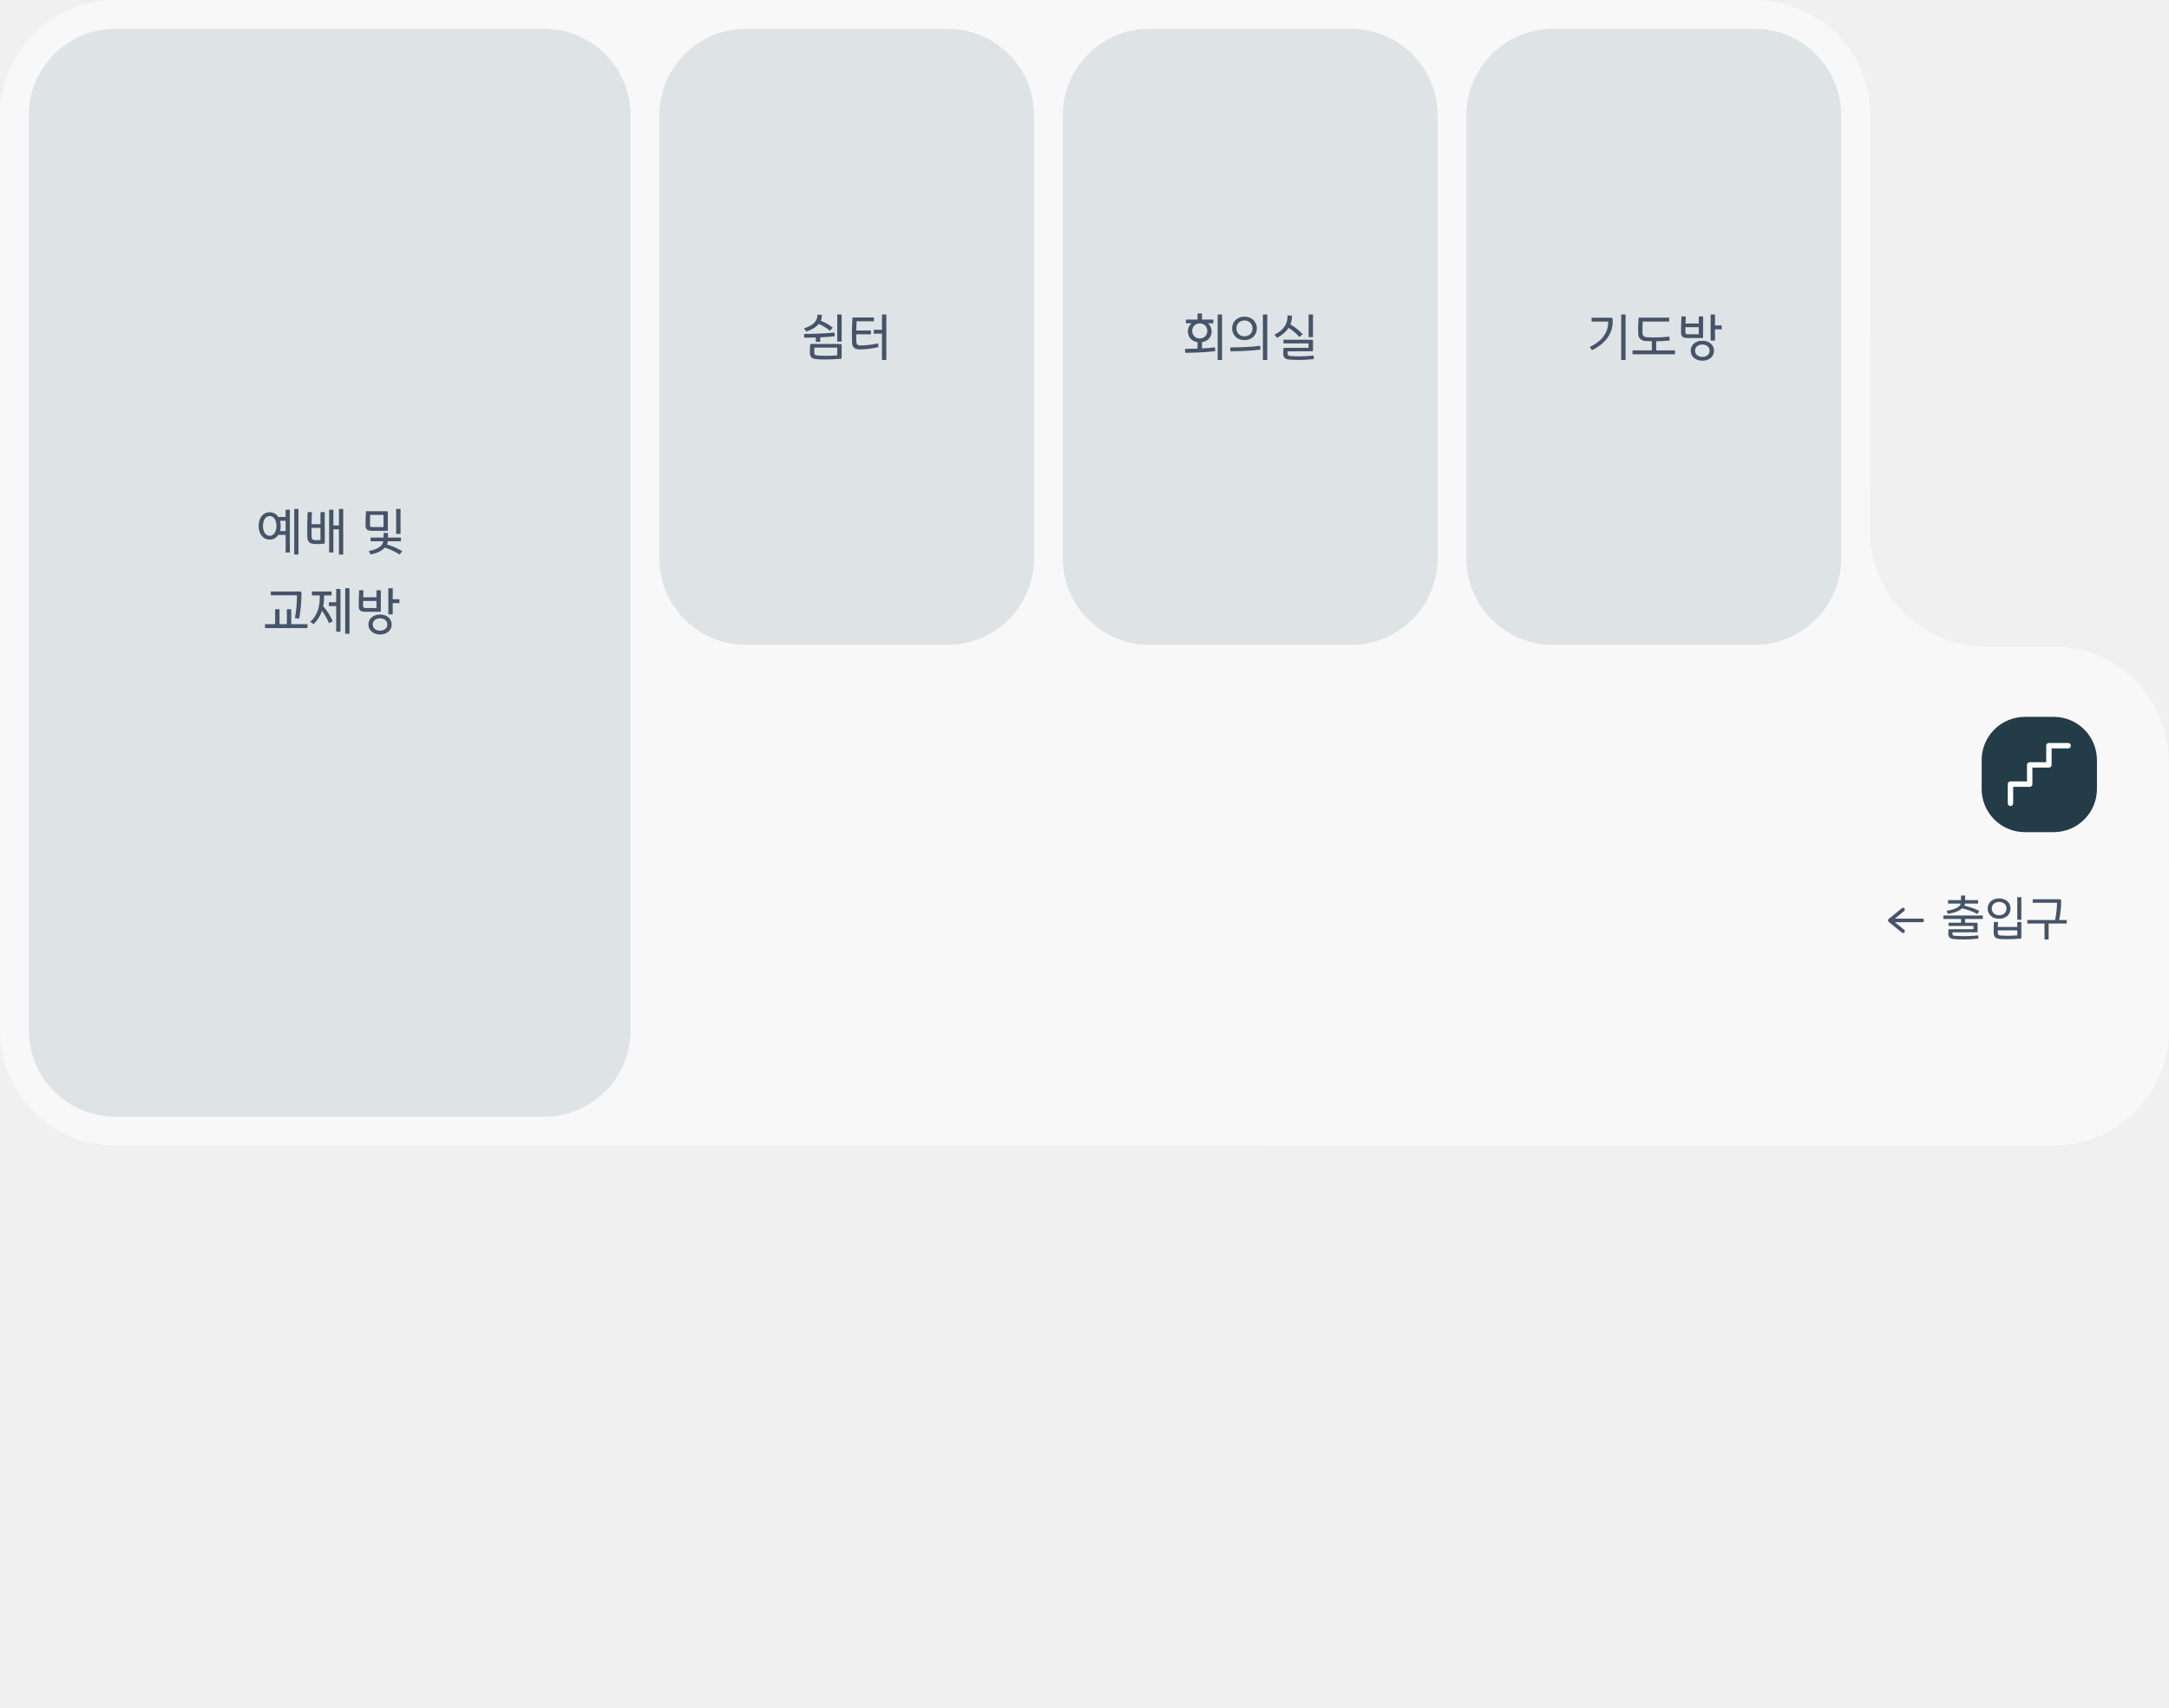
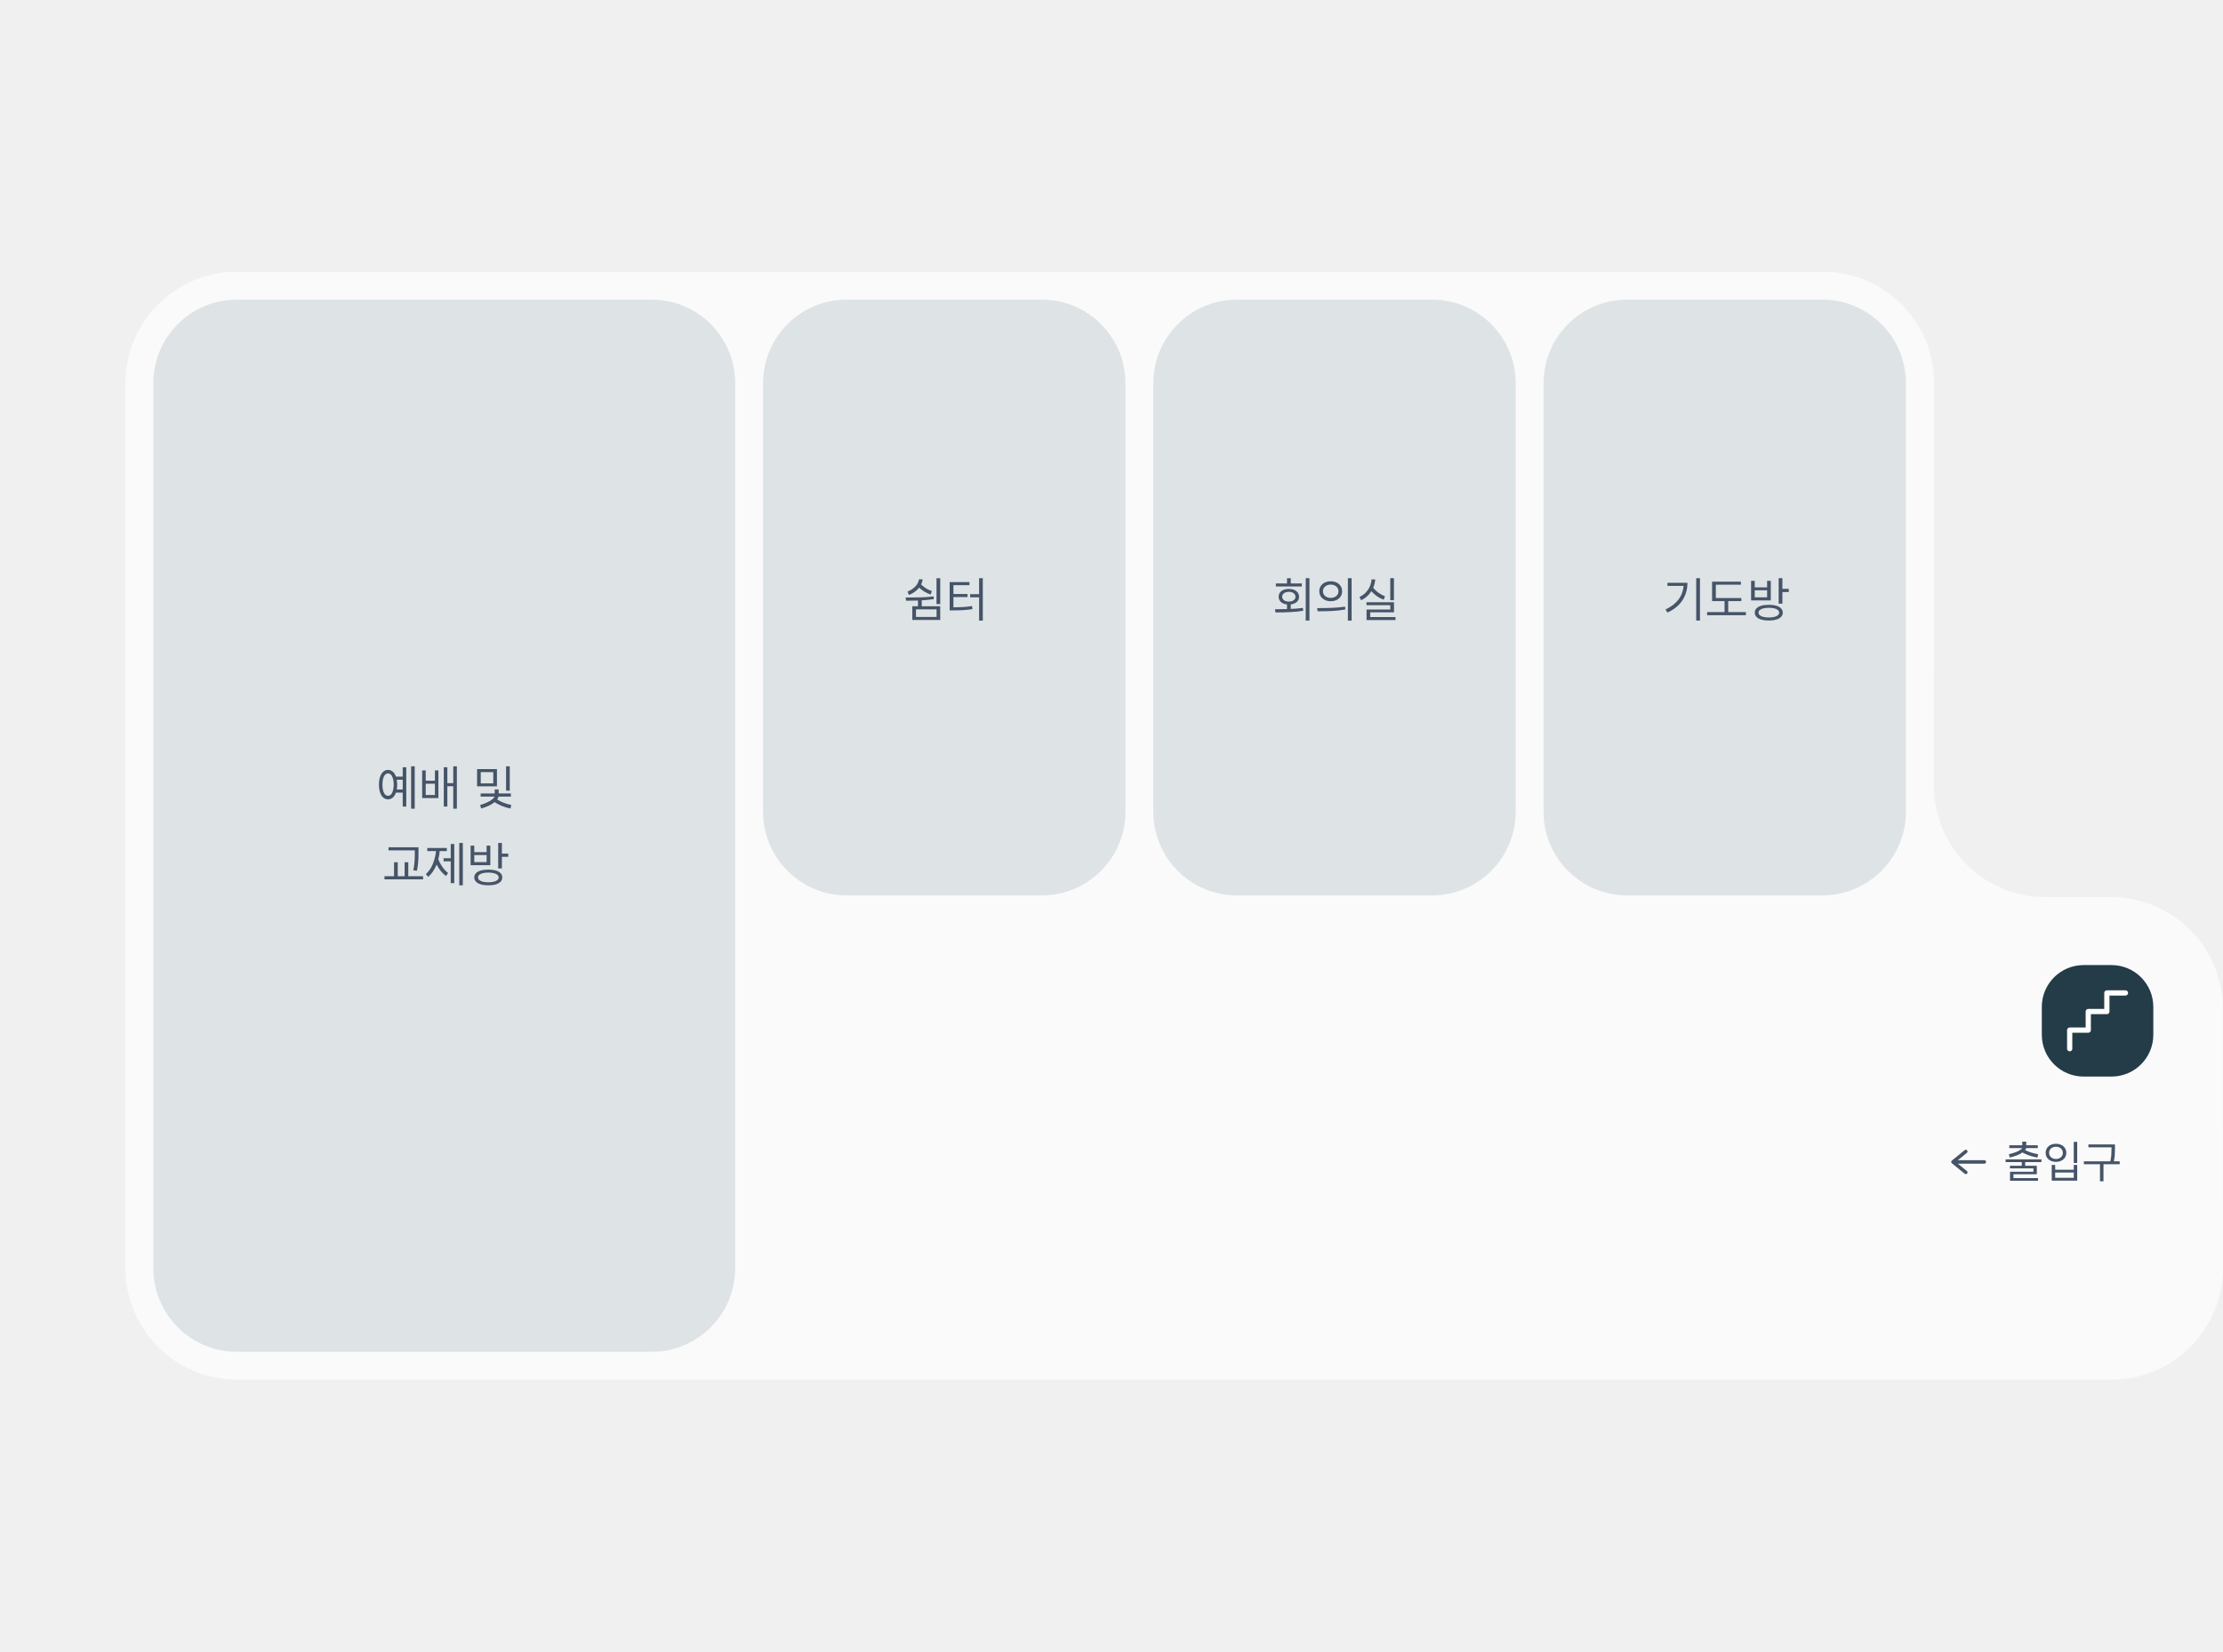
- <svg xmlns="http://www.w3.org/2000/svg" width="602" height="474" viewBox="0 0 602 474" fill="none">
-   <path d="M569.913 179.5L551.026 179.5C533.343 179.5 519.012 165.157 519.026 147.474L519.119 32.026C519.133 14.343 504.802 3.89696e-05 487.119 3.97425e-05L32 2.91188e-05C14.327 2.98913e-05 6.46774e-06 14.327 6.09126e-06 32L6.80862e-07 285.983C-6.27011e-07 303.656 14.326 317.982 31.999 317.983L569.973 317.999C587.657 318 601.988 303.657 601.974 285.973L601.913 211.474C601.899 193.811 587.576 179.5 569.913 179.5Z" fill="white" fill-opacity="0.5" />
-   <rect x="550" y="199" width="32" height="32" rx="12" fill="#243B48" />
-   <path d="M574 207H568.667V212.333H563.333V217.667H558V223" stroke="white" stroke-width="1.5" stroke-linecap="round" stroke-linejoin="round" />
-   <path d="M151 8H32C18.745 8 8 18.745 8 32V286C8 299.255 18.745 310 32 310H151C164.255 310 175 299.255 175 286V32C175 18.745 164.255 8 151 8Z" fill="#DEE3E6" />
-   <path d="M80.454 153.372H79.278V148.472H77.248C76.702 149.312 75.876 149.788 74.854 149.788C73.006 149.788 71.788 148.22 71.788 145.994C71.788 143.768 73.006 142.2 74.854 142.2C75.876 142.2 76.702 142.676 77.248 143.516H79.278V141.5H80.454V153.372ZM76.73 145.994C76.73 144.426 76.002 143.25 74.854 143.25C73.692 143.25 72.978 144.426 72.978 145.994C72.978 147.562 73.692 148.738 74.854 148.738C76.002 148.738 76.73 147.562 76.73 145.994ZM82.848 153.932H81.658V141.29H82.848V153.932ZM77.906 145.994C77.906 146.526 77.85 147.002 77.724 147.422H79.278V144.566H77.724C77.85 144.986 77.906 145.462 77.906 145.994ZM90.135 150.894C89.393 150.992 88.679 151.034 88.063 151.034C86.635 151.034 85.361 150.95 85.305 149.144C85.235 147.282 85.263 144.608 85.375 142.144H86.565C86.523 143.208 86.481 144.37 86.467 145.504H88.945V142.144H90.135V150.894ZM95.259 153.932H94.069V146.932H92.529V153.372H91.353V141.5H92.529V145.854H94.069V141.29H95.259V153.932ZM86.495 149.158C86.509 149.606 86.789 149.886 87.237 149.928C87.447 149.942 87.685 149.956 87.937 149.956C88.259 149.956 88.609 149.942 88.945 149.9V146.54H86.467C86.467 147.506 86.453 148.388 86.495 149.158ZM107.641 147.352H103.091C101.999 147.352 101.453 146.862 101.453 145.868C101.453 144.65 101.467 143.362 101.565 141.906H107.319C107.529 141.906 107.641 142.018 107.641 142.228V147.352ZM111.281 150.264H107.655C107.627 150.558 107.543 150.852 107.389 151.146C108.887 151.58 110.231 152.168 111.631 153.008L110.945 153.932C109.671 153.134 108.285 152.49 106.787 152.014C105.961 152.91 104.617 153.596 102.839 153.918L102.377 152.966C104.897 152.518 106.213 151.44 106.395 150.264H102.853V149.228H106.451V147.94H107.683V149.228H111.281V150.264ZM106.437 146.316V142.942H102.727C102.685 143.95 102.671 144.972 102.671 145.742C102.671 146.092 102.895 146.316 103.287 146.316H106.437ZM111.169 148.22H109.951V141.29H111.169V148.22ZM85.34 174.35H73.552V173.272H76.366V169.114H77.584V173.272H79.614V169.114H80.832V173.272H85.34V174.35ZM83.66 165.18C83.66 167.042 83.45 169.394 83.044 171.704L81.868 171.606C82.246 169.408 82.428 167.042 82.428 165.25H75.162V164.186H83.184C83.506 164.186 83.66 164.312 83.66 164.648V165.18ZM92.361 172.46L91.297 172.992C90.779 171.704 90.163 170.626 89.365 169.548C88.903 170.948 88.161 172.18 87.041 173.244L86.103 172.628C88.217 170.668 88.819 168.218 88.749 165.278H86.579V164.2H92.025V165.278H89.967C89.967 166.342 89.911 167.336 89.701 168.288C90.821 169.534 91.619 170.794 92.361 172.46ZM94.489 175.372H93.313V168.26H91.283V167.182H93.313V163.5H94.489V175.372ZM97.009 175.932H95.819V163.29H97.009V175.932ZM105.695 169.828H101.201C100.109 169.828 99.563 169.338 99.563 168.344C99.563 167.196 99.605 165.39 99.675 163.85H100.879C100.837 164.466 100.823 165.138 100.809 165.796H104.491V163.85H105.695V169.828ZM108.719 173.356C108.719 175.092 107.221 176.128 105.485 176.128C103.749 176.128 102.251 175.092 102.251 173.356C102.251 171.62 103.749 170.584 105.485 170.584C107.221 170.584 108.719 171.62 108.719 173.356ZM107.501 173.356C107.501 172.292 106.591 171.634 105.485 171.634C104.379 171.634 103.455 172.292 103.455 173.356C103.455 174.42 104.379 175.078 105.485 175.078C106.591 175.078 107.501 174.42 107.501 173.356ZM110.861 167.42H108.999V170.542H107.781V163.29H108.999V166.342H110.861V167.42ZM100.767 168.218C100.767 168.568 100.991 168.792 101.397 168.792H104.491V166.832H100.781C100.767 167.378 100.767 167.84 100.767 168.218Z" fill="#465468" />
-   <path d="M263 8H207C193.745 8 183 18.745 183 32V155C183 168.255 193.745 179 207 179H263C276.255 179 287 168.255 287 155V32C287 18.745 276.255 8 263 8Z" fill="#DEE3E6" />
-   <path d="M233.593 99.582C231.997 99.722 230.331 99.792 228.931 99.792C227.993 99.792 227.153 99.75 226.523 99.694C225.347 99.596 224.815 99.12 224.773 97.944C224.759 97.174 224.815 96.278 224.885 95.48H233.271C233.481 95.48 233.593 95.592 233.593 95.802V99.582ZM232.375 98.63V96.502H226.047C226.005 96.964 225.963 97.482 226.005 97.972C226.019 98.378 226.271 98.616 226.649 98.658C227.363 98.728 228.315 98.77 229.309 98.77C230.373 98.77 231.479 98.728 232.375 98.63ZM231.157 90.972L230.331 91.812C229.393 91.028 228.427 90.44 227.237 89.922C226.509 90.818 225.333 91.532 223.779 92.022L223.149 91.154C225.795 90.314 226.943 89.04 226.873 87.346L228.105 87.388C228.119 87.99 228.021 88.536 227.797 89.026C229.071 89.53 230.079 90.118 231.157 90.972ZM231.703 93.338C230.429 93.492 229.057 93.576 227.657 93.646V94.892H226.425V93.688C225.305 93.73 224.227 93.744 223.205 93.744L223.177 92.694C225.879 92.694 229.085 92.582 231.619 92.316L231.703 93.338ZM233.593 94.822H232.375V87.29H233.593V94.822ZM243.834 96.348C241.972 96.782 240.082 96.992 238.64 96.992C237.184 96.992 236.526 96.362 236.484 95.074C236.414 93.296 236.442 90.608 236.596 88.13H242.56V89.194H237.744C237.702 89.978 237.674 90.86 237.66 91.742H241.72V92.806H237.646C237.646 93.632 237.646 94.374 237.688 94.99C237.73 95.55 238.066 95.914 238.724 95.914C240.054 95.914 241.86 95.718 243.694 95.326L243.834 96.348ZM246.004 99.932H244.786V92.624H242.504V91.546H244.786V87.29H246.004V99.932Z" fill="#465468" />
-   <path d="M375 8H319C305.745 8 295 18.745 295 32V155C295 168.255 305.745 179 319 179H375C388.255 179 399 168.255 399 155V32C399 18.745 388.255 8 375 8Z" fill="#DEE3E6" />
-   <path d="M336.756 89.754H335.272C335.93 90.3 336.294 91.07 336.294 92.008C336.294 93.548 335.244 94.752 333.606 94.976V96.726C334.852 96.656 336.084 96.572 337.204 96.418L337.288 97.468C334.67 97.804 331.618 97.93 328.93 97.93L328.902 96.852C330.022 96.852 331.198 96.824 332.374 96.782V94.976C330.736 94.752 329.686 93.548 329.686 92.008C329.686 91.07 330.05 90.3 330.708 89.754H329.154V88.704H332.374V87.024H333.606V88.704H336.756V89.754ZM339.178 99.932H337.96V87.29H339.178V99.932ZM335.09 91.868C335.09 90.692 334.25 89.782 332.99 89.782C331.73 89.782 330.89 90.692 330.89 91.868C330.89 93.044 331.73 93.954 332.99 93.954C334.25 93.954 335.09 93.044 335.09 91.868ZM351.729 99.932H350.511V87.29H351.729V99.932ZM348.831 91.154C348.831 93.016 347.459 94.416 345.401 94.416C343.357 94.416 341.971 93.016 341.971 91.154C341.971 89.306 343.357 87.906 345.401 87.906C347.459 87.906 348.831 89.306 348.831 91.154ZM349.839 97.048C347.221 97.384 344.169 97.51 341.481 97.51L341.453 96.432C344.225 96.432 346.997 96.334 349.755 95.998L349.839 97.048ZM347.627 91.154C347.627 89.908 346.745 88.956 345.401 88.956C344.057 88.956 343.175 89.908 343.175 91.154C343.175 92.428 344.057 93.366 345.401 93.366C346.745 93.366 347.627 92.428 347.627 91.154ZM364.657 99.68C363.187 99.848 361.773 99.918 360.485 99.918C359.505 99.918 358.595 99.876 357.769 99.806C356.719 99.708 356.201 99.288 356.159 98.294C356.145 97.79 356.173 97.09 356.229 96.572L363.187 96.544V95.326H356.215V94.318H364.097C364.307 94.318 364.419 94.43 364.419 94.64V97.496L357.419 97.524C357.377 97.734 357.391 98.028 357.391 98.252C357.405 98.574 357.601 98.756 358.007 98.798C358.735 98.882 359.631 98.924 360.611 98.924C361.857 98.924 363.229 98.854 364.573 98.686L364.657 99.68ZM361.563 92.764L360.639 93.562C359.701 92.498 358.763 91.7 357.643 91.014C356.943 92.106 355.879 93.03 354.465 93.772L353.723 92.904C356.341 91.616 357.433 89.866 357.335 87.57L358.567 87.612C358.595 88.494 358.455 89.32 358.147 90.062C359.435 90.79 360.443 91.588 361.563 92.764ZM364.419 93.59H363.201V87.29H364.419V93.59Z" fill="#465468" />
-   <path d="M487 8H431C417.745 8 407 18.745 407 32V155C407 168.255 417.745 179 431 179H487C500.255 179 511 168.255 511 155V32C511 18.745 500.255 8 487 8Z" fill="#DEE3E6" />
-   <path d="M451.178 99.932H449.96V87.29H451.178V99.932ZM447.594 89.306C447.594 92.68 445.564 95.368 441.868 97.202L441.224 96.334C444.682 94.668 446.362 92.316 446.362 89.278H441.742V88.2H447.118C447.44 88.2 447.594 88.326 447.594 88.662V89.306ZM463.421 94.528C462.091 94.654 460.845 94.724 459.683 94.738V97.272H464.891V98.35H453.103V97.272H458.451V94.738C457.821 94.724 457.247 94.71 456.743 94.668C455.469 94.57 454.741 93.884 454.685 92.708C454.615 91.462 454.671 89.824 454.797 88.186H463.281V89.25H455.945C455.847 90.244 455.833 91.504 455.875 92.512C455.917 93.142 456.309 93.548 456.967 93.604C457.555 93.66 458.255 93.674 459.053 93.674C460.299 93.674 461.769 93.618 463.337 93.45L463.421 94.528ZM472.695 93.828H468.201C467.109 93.828 466.563 93.338 466.563 92.344C466.563 91.196 466.605 89.39 466.675 87.85H467.879C467.837 88.466 467.823 89.138 467.809 89.796H471.491V87.85H472.695V93.828ZM475.719 97.356C475.719 99.092 474.221 100.128 472.485 100.128C470.749 100.128 469.251 99.092 469.251 97.356C469.251 95.62 470.749 94.584 472.485 94.584C474.221 94.584 475.719 95.62 475.719 97.356ZM474.501 97.356C474.501 96.292 473.591 95.634 472.485 95.634C471.379 95.634 470.455 96.292 470.455 97.356C470.455 98.42 471.379 99.078 472.485 99.078C473.591 99.078 474.501 98.42 474.501 97.356ZM477.861 91.42H475.999V94.542H474.781V87.29H475.999V90.342H477.861V91.42ZM467.767 92.218C467.767 92.568 467.991 92.792 468.397 92.792H471.491V90.832H467.781C467.767 91.378 467.767 91.84 467.767 92.218Z" fill="#465468" />
-   <path d="M550.316 255.1H545.415V256.14H548.587C548.782 256.14 548.886 256.231 548.886 256.426V258.792L541.905 258.818C541.892 258.961 541.892 259.169 541.892 259.312C541.905 259.611 542.139 259.728 542.464 259.767C543.153 259.832 544.024 259.871 544.973 259.871C546.286 259.871 547.729 259.806 549.029 259.663L549.107 260.56C547.755 260.716 546.312 260.794 544.973 260.794C543.985 260.794 543.049 260.755 542.243 260.677C541.268 260.586 540.787 260.196 540.748 259.299C540.735 258.896 540.761 258.363 540.813 257.96L547.742 257.934V257.05H540.8V256.14H544.271V255.1H539.37V254.138H550.316V255.1ZM549.016 250.836H545.389C545.363 251.031 545.298 251.213 545.207 251.408C546.663 251.759 547.911 252.149 549.341 252.851L548.808 253.709C547.469 253.02 546.13 252.552 544.609 252.149C543.777 252.877 542.386 253.436 540.618 253.696L540.28 252.812C542.607 252.5 543.985 251.772 544.206 250.836H540.67V249.874H544.271V248.6H545.415V249.874H549.016V250.836ZM561.021 260.534C559.526 260.664 558.174 260.729 557.017 260.729C556.25 260.729 555.561 260.69 554.976 260.638C553.884 260.534 553.39 260.092 553.351 259C553.338 258.129 553.364 256.985 553.403 255.958H554.547C554.508 256.413 554.495 256.868 554.482 257.323H559.89V255.958H561.021V260.534ZM558.018 252.214C558.018 253.839 556.757 255.048 554.846 255.048C552.935 255.048 551.674 253.839 551.674 252.214C551.674 250.602 552.935 249.393 554.846 249.393C556.757 249.393 558.018 250.602 558.018 252.214ZM561.021 255.321H559.89V249.055H561.021V255.321ZM556.9 252.214C556.9 251.018 555.964 250.368 554.846 250.368C553.637 250.368 552.805 251.135 552.805 252.214C552.805 253.28 553.637 254.073 554.846 254.073C556.081 254.073 556.9 253.28 556.9 252.214ZM555.093 259.663C555.769 259.728 556.523 259.767 557.303 259.767C558.161 259.767 559.058 259.728 559.89 259.65V258.272H554.482C554.482 258.545 554.482 258.792 554.495 259.039C554.508 259.403 554.742 259.624 555.093 259.663ZM572.064 250.433C572.064 251.954 571.843 253.735 571.518 255.386H573.624V256.374H568.593V260.794H567.449V256.374H562.678V255.386H570.4C570.712 253.787 570.92 252.019 570.92 250.615H564.173V249.627H571.622C571.921 249.627 572.064 249.744 572.064 250.056V250.433Z" fill="#465468" />
-   <path d="M528.182 252.5L524.5 255.5L528.182 258.5M524.5 255.5L533.5 255.5" stroke="#465468" stroke-linecap="round" stroke-linejoin="round" />
+ <svg xmlns="http://www.w3.org/2000/svg" width="638" height="474" viewBox="0 0 638 474" fill="none">
+   <path d="M605.913 257.5L587.026 257.5C569.343 257.5 555.012 243.157 555.026 225.474L555.119 110.026C555.133 92.343 540.802 78 523.119 78L68 78C50.327 78 36 92.327 36 110L36 363.983C36 381.656 50.326 395.982 67.999 395.983L605.973 395.999C623.657 396 637.988 381.657 637.974 363.973L637.913 289.474C637.899 271.811 623.576 257.5 605.913 257.5Z" fill="#FAFAFA" />
+   <rect x="586" y="277" width="32" height="32" rx="12" fill="#243B48" />
+   <path d="M610 285H604.667V290.333H599.333V295.667H594V301" stroke="white" stroke-width="1.5" stroke-linecap="round" stroke-linejoin="round" />
+   <path d="M187 86H68C54.745 86 44 96.745 44 110V364C44 377.255 54.745 388 68 388H187C200.255 388 211 377.255 211 364V110C211 96.745 200.255 86 187 86Z" fill="#DEE3E6" />
+   <path d="M119.024 219.953V232.107H117.985V219.953H119.024ZM116.604 220.213V231.492H115.579V227.5H113.638C113.426 228.108 113.118 228.587 112.729 228.922C112.339 229.257 111.881 229.428 111.368 229.428C110.842 229.428 110.384 229.257 109.987 228.908C109.598 228.566 109.29 228.074 109.078 227.438C108.866 226.803 108.757 226.058 108.757 225.203C108.757 224.349 108.866 223.604 109.078 222.968C109.29 222.332 109.598 221.84 109.987 221.498C110.384 221.149 110.842 220.979 111.368 220.979C111.881 220.979 112.339 221.149 112.729 221.484C113.118 221.819 113.426 222.298 113.638 222.906H115.579V220.213H116.604ZM111.368 221.99C111.04 221.99 110.753 222.12 110.507 222.38C110.268 222.64 110.083 223.009 109.946 223.494C109.823 223.979 109.755 224.547 109.755 225.203C109.755 225.853 109.823 226.42 109.946 226.905C110.083 227.391 110.268 227.76 110.507 228.02C110.753 228.279 111.04 228.409 111.368 228.402C111.689 228.409 111.977 228.279 112.223 228.02C112.469 227.76 112.66 227.391 112.79 226.905C112.927 226.42 112.995 225.853 112.995 225.203C112.995 224.554 112.927 223.986 112.79 223.494C112.66 223.016 112.469 222.64 112.229 222.38C111.983 222.12 111.696 221.99 111.368 221.99ZM113.87 223.795C113.952 224.226 113.993 224.69 113.993 225.203C113.993 225.695 113.952 226.16 113.877 226.598H115.579V223.795H113.87ZM122.183 221.115V224.082H124.821V221.115H125.819V229.072H121.157V221.115H122.183ZM122.183 228.184H124.821V224.957H122.183V228.184ZM131.124 219.953V232.107H130.085V225.668H128.39V231.492H127.364V220.213H128.39V224.779H130.085V219.953H131.124ZM146.3 219.953V226.939H145.247V219.953H146.3ZM142.622 220.746V225.695H136.921V220.746H142.622ZM137.974 221.621V224.848H141.569V221.621H137.974ZM137.946 228.635V227.746H141.973V226.584H143.114V227.746H146.614V228.635H143.114C143.032 228.901 142.889 229.182 142.684 229.462C143.777 230.173 145.124 230.699 146.724 231.041L146.505 232.073C145.951 231.957 145.425 231.813 144.919 231.643C144.406 231.479 143.962 231.308 143.579 231.123C143.203 230.945 142.882 230.788 142.636 230.645C142.376 230.508 142.15 230.371 141.945 230.228C141.057 230.973 139.771 231.581 138.09 232.06L137.803 231.048C138.09 230.966 138.37 230.877 138.644 230.781C138.924 230.692 139.238 230.569 139.587 230.412C139.936 230.262 140.257 230.104 140.544 229.934C140.831 229.763 141.104 229.564 141.364 229.339C141.624 229.113 141.829 228.874 141.973 228.635H137.946ZM120.104 243.184V244.537C120.104 245.228 120.098 245.822 120.084 246.308C120.07 246.793 120.029 247.347 119.968 247.955C119.906 248.563 119.804 249.22 119.667 249.924L118.614 249.801C118.751 249.138 118.854 248.502 118.915 247.9C118.977 247.306 119.018 246.766 119.031 246.28C119.045 245.795 119.052 245.214 119.052 244.537V244.072H111.505V243.184H120.104ZM121.417 251.496V252.385H110.343V251.496H113.091V247.49H114.157V251.496H116.126V247.49H117.179V251.496H121.417ZM132.833 241.953V254.107H131.808V241.953H132.833ZM130.372 242.254V253.479H129.36V247.217H127.31V246.342H129.36V242.254H130.372ZM122.634 244.277V243.389H125.689H128.239V244.277H126.195C126.134 245.063 126.004 245.863 125.792 246.67C125.874 246.868 125.963 247.066 126.065 247.271C126.168 247.483 126.312 247.75 126.496 248.078C126.681 248.399 126.872 248.7 127.077 248.98C127.269 249.261 127.508 249.541 127.781 249.835C128.055 250.129 128.328 250.368 128.608 250.553L128.021 251.428C126.981 250.724 126.079 249.63 125.307 248.146C124.726 249.589 123.933 250.765 122.914 251.674L122.21 250.888C122.531 250.607 122.825 250.286 123.092 249.938C123.358 249.582 123.591 249.233 123.782 248.892C123.967 248.55 124.138 248.188 124.288 247.798C124.445 247.408 124.568 247.053 124.657 246.738C124.753 246.41 124.835 246.082 124.903 245.754C124.979 245.412 125.026 245.139 125.061 244.92C125.095 244.694 125.115 244.482 125.136 244.277H122.634ZM140.147 249.596C140.975 249.596 141.692 249.685 142.294 249.855C142.896 250.033 143.354 250.293 143.675 250.628C143.996 250.963 144.153 251.366 144.153 251.838C144.153 252.31 143.996 252.72 143.675 253.055C143.354 253.396 142.896 253.656 142.294 253.834C141.699 254.012 140.981 254.101 140.147 254.107C139.313 254.101 138.596 254.012 137.987 253.834C137.386 253.656 136.921 253.396 136.6 253.055C136.278 252.72 136.114 252.31 136.114 251.838C136.114 251.366 136.278 250.963 136.6 250.628C136.921 250.293 137.386 250.033 137.994 249.855C138.603 249.685 139.32 249.596 140.147 249.596ZM140.147 250.443C139.539 250.45 139.013 250.505 138.562 250.621C138.124 250.73 137.782 250.888 137.543 251.1C137.304 251.305 137.188 251.551 137.194 251.838C137.188 252.125 137.304 252.371 137.543 252.583C137.782 252.795 138.124 252.952 138.568 253.068C139.013 253.178 139.539 253.232 140.147 253.232C140.756 253.232 141.289 253.178 141.733 253.068C142.178 252.952 142.52 252.795 142.759 252.583C142.998 252.371 143.114 252.125 143.114 251.838C143.114 251.551 142.998 251.305 142.759 251.1C142.52 250.888 142.185 250.73 141.733 250.621C141.296 250.505 140.763 250.45 140.147 250.443ZM144.044 241.953V245.016H145.876V245.932H144.044V249.268H142.978V241.953H144.044ZM136.114 242.719V244.578H139.655V242.719H140.722V248.324H135.062V242.719H136.114ZM136.114 247.449H139.655V245.426H136.114V247.449Z" fill="#465468" />
+   <path d="M299 86H243C229.745 86 219 96.745 219 110V233C219 246.255 229.745 257 243 257H299C312.255 257 323 246.255 323 233V110C323 96.745 312.255 86 299 86Z" fill="#DEE3E6" />
+   <path d="M269.846 174.02V177.943H261.834V174.02H263.461V172.365C262.675 172.393 261.54 172.413 260.057 172.42L259.906 171.504C261.567 171.504 263.03 171.483 264.295 171.449C265.553 171.415 266.77 171.319 267.945 171.176L268.014 171.955C266.968 172.126 265.806 172.242 264.541 172.311V174.02H269.846ZM262.887 174.895V177.068H268.793V174.895H262.887ZM269.846 165.967V173.377H268.779V165.967H269.846ZM263.728 166.418C263.734 166.356 263.741 166.302 263.741 166.268L264.794 166.295L264.773 166.479C264.767 166.603 264.726 166.787 264.65 167.026C264.582 167.266 264.486 167.512 264.37 167.751C264.514 167.895 264.664 168.038 264.842 168.182C265.006 168.325 265.225 168.496 265.478 168.674C265.73 168.865 266.031 169.036 266.373 169.207C266.715 169.378 267.07 169.521 267.439 169.638L267.118 170.643C265.867 170.246 264.76 169.583 263.796 168.66C263.105 169.549 262.128 170.253 260.877 170.779L260.467 169.809C261.82 169.241 262.777 168.462 263.331 167.478C263.447 167.266 263.543 167.047 263.611 166.842C263.68 166.623 263.721 166.486 263.728 166.418ZM282.068 165.953V178.135H281.002V171.436H278.432V170.547H281.002V165.953H282.068ZM278.227 167.074V167.963H273.633V170.492H277.693V171.367H273.633V174.307C274.795 174.307 275.772 174.279 276.559 174.225C277.352 174.177 278.151 174.081 278.965 173.938L279.088 174.826C278.227 174.97 277.379 175.065 276.545 175.113C275.711 175.168 274.692 175.195 273.482 175.195H272.553V167.074H278.227Z" fill="#465468" />
+   <path d="M411 86H355C341.745 86 331 96.745 331 110V233C331 246.255 341.745 257 355 257H411C424.255 257 435 246.255 435 233V110C435 96.745 424.255 86 411 86Z" fill="#DEE3E6" />
+   <path d="M375.81 165.953V178.107H374.743V165.953H375.81ZM365.911 174.867C367.429 174.86 368.584 174.84 369.37 174.819V173.486C368.885 173.438 368.468 173.315 368.099 173.117C367.743 172.919 367.463 172.666 367.265 172.352C367.066 172.044 366.971 171.688 366.978 171.285C366.971 170.834 367.094 170.438 367.333 170.096C367.572 169.761 367.914 169.494 368.358 169.31C368.803 169.125 369.309 169.029 369.89 169.029C370.471 169.029 370.983 169.125 371.421 169.31C371.872 169.494 372.214 169.761 372.46 170.096C372.706 170.438 372.829 170.834 372.829 171.285C372.829 171.682 372.733 172.037 372.535 172.352C372.337 172.659 372.063 172.912 371.708 173.104C371.346 173.302 370.929 173.425 370.45 173.479V174.778C371.77 174.717 372.932 174.621 373.937 174.484L374.019 175.305C372.809 175.503 371.558 175.633 370.252 175.688C368.946 175.756 367.559 175.783 366.075 175.783L365.911 174.867ZM373.622 167.457V168.332H366.171V167.457H369.37V165.967H370.45V167.457H373.622ZM369.89 169.863C369.521 169.863 369.192 169.925 368.898 170.041C368.604 170.157 368.379 170.328 368.222 170.547C368.058 170.759 367.976 171.005 367.976 171.285C367.976 171.565 368.058 171.805 368.222 172.017C368.379 172.229 368.604 172.386 368.898 172.502C369.192 172.618 369.521 172.673 369.89 172.666C370.266 172.673 370.594 172.618 370.888 172.502C371.175 172.393 371.4 172.229 371.558 172.023C371.722 171.805 371.804 171.565 371.804 171.285C371.804 171.005 371.722 170.759 371.558 170.547C371.4 170.328 371.175 170.157 370.888 170.041C370.594 169.925 370.266 169.863 369.89 169.863ZM381.921 166.842C382.557 166.842 383.117 166.965 383.616 167.204C384.108 167.443 384.491 167.785 384.771 168.216C385.052 168.646 385.188 169.146 385.188 169.699C385.188 170.253 385.052 170.752 384.771 171.183C384.491 171.613 384.108 171.955 383.616 172.194C383.117 172.434 382.557 172.557 381.921 172.557C381.285 172.557 380.718 172.434 380.226 172.194C379.72 171.955 379.337 171.613 379.05 171.183C378.776 170.752 378.633 170.253 378.64 169.699C378.633 169.146 378.776 168.646 379.05 168.216C379.337 167.785 379.72 167.443 380.226 167.204C380.718 166.965 381.285 166.842 381.921 166.842ZM381.921 167.785C381.49 167.785 381.107 167.867 380.772 168.031C380.431 168.188 380.164 168.414 379.973 168.701C379.781 168.995 379.686 169.323 379.692 169.699C379.686 170.075 379.781 170.403 379.973 170.697C380.164 170.984 380.431 171.21 380.772 171.367C381.107 171.531 381.49 171.613 381.921 171.613C382.345 171.613 382.728 171.531 383.062 171.367C383.397 171.21 383.664 170.984 383.849 170.697C384.04 170.403 384.136 170.075 384.136 169.699C384.136 169.323 384.04 168.995 383.849 168.701C383.664 168.414 383.397 168.188 383.062 168.031C382.728 167.867 382.345 167.785 381.921 167.785ZM387.909 165.953V178.135H386.843V165.953H387.909ZM378.011 174.539C379.59 174.539 381.019 174.512 382.317 174.464C383.603 174.416 384.847 174.3 386.036 174.129L386.118 174.922C384.895 175.147 383.65 175.298 382.386 175.359C381.114 175.421 379.706 175.455 378.161 175.455L378.011 174.539ZM400.063 165.953V172.27H399.011V165.953H400.063ZM400.077 172.857V175.756H393.255V177.109H400.515V177.971H392.202V174.949H399.011V173.705H392.175V172.857H400.077ZM393.631 166.418L393.638 166.295L394.69 166.322C394.69 166.35 394.69 166.391 394.684 166.445C394.677 166.493 394.663 166.609 394.636 166.773C394.615 166.951 394.581 167.122 394.547 167.293C394.513 167.471 394.451 167.689 394.376 167.942C394.294 168.195 394.205 168.448 394.103 168.688C394.191 168.804 394.294 168.927 394.403 169.057C394.52 169.18 394.684 169.344 394.902 169.549C395.121 169.747 395.347 169.938 395.586 170.109C395.825 170.287 396.112 170.472 396.447 170.656C396.782 170.841 397.131 170.998 397.486 171.128L397.131 172.119C396.721 171.976 396.324 171.791 395.935 171.586C395.552 171.367 395.21 171.148 394.909 170.916C394.615 170.684 394.362 170.472 394.15 170.28C393.938 170.089 393.747 169.891 393.576 169.692C392.858 170.834 391.881 171.695 390.637 172.283L390.186 171.333C390.548 171.162 390.89 170.957 391.204 170.738C391.512 170.506 391.778 170.28 391.997 170.041C392.216 169.809 392.414 169.562 392.592 169.31C392.77 169.057 392.913 168.811 393.022 168.564C393.139 168.332 393.234 168.093 393.316 167.867C393.398 167.642 393.46 167.43 393.501 167.238C393.535 167.054 393.569 166.89 393.59 166.746C393.61 166.603 393.624 166.493 393.631 166.418Z" fill="#465468" />
+   <path d="M523 86H467C453.745 86 443 96.745 443 110V233C443 246.255 453.745 257 467 257H523C536.255 257 547 246.255 547 233V110C547 96.745 536.255 86 523 86Z" fill="#DEE3E6" />
+   <path d="M487.892 165.953V178.107H486.812V165.953H487.892ZM484.296 167.279C484.289 169.118 483.824 170.766 482.901 172.229C481.979 173.685 480.543 174.888 478.581 175.824L477.993 174.949C479.613 174.177 480.857 173.22 481.726 172.078C482.587 170.937 483.079 169.624 483.202 168.154H478.554V167.279H484.296ZM499.759 171.654V172.529H495.999V175.674H501.071V176.576H489.942V175.674H494.946V172.529H491.364V166.951H499.636V167.826H492.444V171.654H499.759ZM507.647 173.596C508.475 173.596 509.192 173.685 509.794 173.855C510.396 174.033 510.854 174.293 511.175 174.628C511.496 174.963 511.653 175.366 511.653 175.838C511.653 176.31 511.496 176.72 511.175 177.055C510.854 177.396 510.396 177.656 509.794 177.834C509.199 178.012 508.481 178.101 507.647 178.107C506.813 178.101 506.096 178.012 505.487 177.834C504.886 177.656 504.421 177.396 504.1 177.055C503.778 176.72 503.614 176.31 503.614 175.838C503.614 175.366 503.778 174.963 504.1 174.628C504.421 174.293 504.886 174.033 505.494 173.855C506.103 173.685 506.82 173.596 507.647 173.596ZM507.647 174.443C507.039 174.45 506.513 174.505 506.062 174.621C505.624 174.73 505.282 174.888 505.043 175.1C504.804 175.305 504.688 175.551 504.694 175.838C504.688 176.125 504.804 176.371 505.043 176.583C505.282 176.795 505.624 176.952 506.068 177.068C506.513 177.178 507.039 177.232 507.647 177.232C508.256 177.232 508.789 177.178 509.233 177.068C509.678 176.952 510.02 176.795 510.259 176.583C510.498 176.371 510.614 176.125 510.614 175.838C510.614 175.551 510.498 175.305 510.259 175.1C510.02 174.888 509.685 174.73 509.233 174.621C508.796 174.505 508.263 174.45 507.647 174.443ZM511.544 165.953V169.016H513.376V169.932H511.544V173.268H510.478V165.953H511.544ZM503.614 166.719V168.578H507.155V166.719H508.222V172.324H502.562V166.719H503.614ZM503.614 171.449H507.155V169.426H503.614V171.449Z" fill="#465468" />
+   <path d="M585.887 332.77V333.544H581.228V334.598H584.567V337.035H577.864V338.14H584.91V338.901H576.874V336.324H583.589V335.347H576.848V334.598H580.25V333.544H575.617V332.77H585.887ZM576.67 329.539V328.713H580.39V327.679H581.526V328.713H584.846V329.539H581.526C581.457 329.723 581.349 329.907 581.196 330.091C582.225 330.63 583.469 331.024 584.929 331.284L584.764 332.249C584.237 332.154 583.729 332.046 583.24 331.906C582.751 331.779 582.333 331.64 581.964 331.494C581.609 331.348 581.311 331.221 581.076 331.113C580.841 331.005 580.631 330.897 580.441 330.789C579.609 331.379 578.391 331.862 576.785 332.243L576.556 331.291C576.893 331.208 577.223 331.119 577.546 331.024C577.87 330.929 578.219 330.808 578.594 330.662C578.968 330.516 579.317 330.351 579.628 330.154C579.946 329.958 580.2 329.754 580.39 329.539H576.67ZM596.158 327.742V333.798H595.167V327.742H596.158ZM589.835 334.369V335.74H595.167V334.369H596.158V338.876H588.845V334.369H589.835ZM589.835 338.063H595.167V336.54H589.835V338.063ZM590.064 328.301C590.629 328.294 591.137 328.402 591.587 328.618C592.038 328.834 592.387 329.139 592.641 329.532C592.895 329.932 593.022 330.383 593.022 330.891C593.022 331.392 592.895 331.843 592.641 332.236C592.387 332.63 592.038 332.935 591.587 333.15C591.137 333.373 590.629 333.48 590.064 333.48C589.499 333.48 588.991 333.373 588.541 333.15C588.09 332.935 587.741 332.63 587.487 332.236C587.233 331.843 587.106 331.392 587.106 330.891C587.106 330.383 587.233 329.932 587.487 329.532C587.741 329.139 588.09 328.834 588.541 328.618C588.991 328.402 589.499 328.294 590.064 328.301ZM590.064 329.139C589.683 329.132 589.34 329.208 589.036 329.354C588.737 329.507 588.502 329.716 588.331 329.983C588.16 330.25 588.077 330.554 588.083 330.891C588.077 331.227 588.16 331.532 588.331 331.805C588.502 332.071 588.737 332.281 589.036 332.427C589.34 332.579 589.683 332.655 590.064 332.655C590.438 332.655 590.781 332.579 591.08 332.427C591.378 332.281 591.613 332.071 591.791 331.805C591.956 331.532 592.044 331.227 592.044 330.891C592.044 330.554 591.956 330.25 591.791 329.983C591.613 329.716 591.378 329.507 591.08 329.354C590.781 329.208 590.438 329.132 590.064 329.139ZM607 328.479V329.469C607 330.199 606.98 330.84 606.949 331.405C606.911 331.97 606.822 332.611 606.676 333.328H608.358V334.153H603.699V339.054H602.696V334.153H598.075V333.328H605.667C605.819 332.611 605.914 331.963 605.952 331.398C605.99 330.833 606.009 330.186 606.009 329.469V329.304H599.37V328.479H607Z" fill="#465468" />
+   <path d="M564.182 330.5L560.5 333.5L564.182 336.5M560.5 333.5L569.5 333.5" stroke="#465468" stroke-linecap="round" stroke-linejoin="round" />
</svg>
